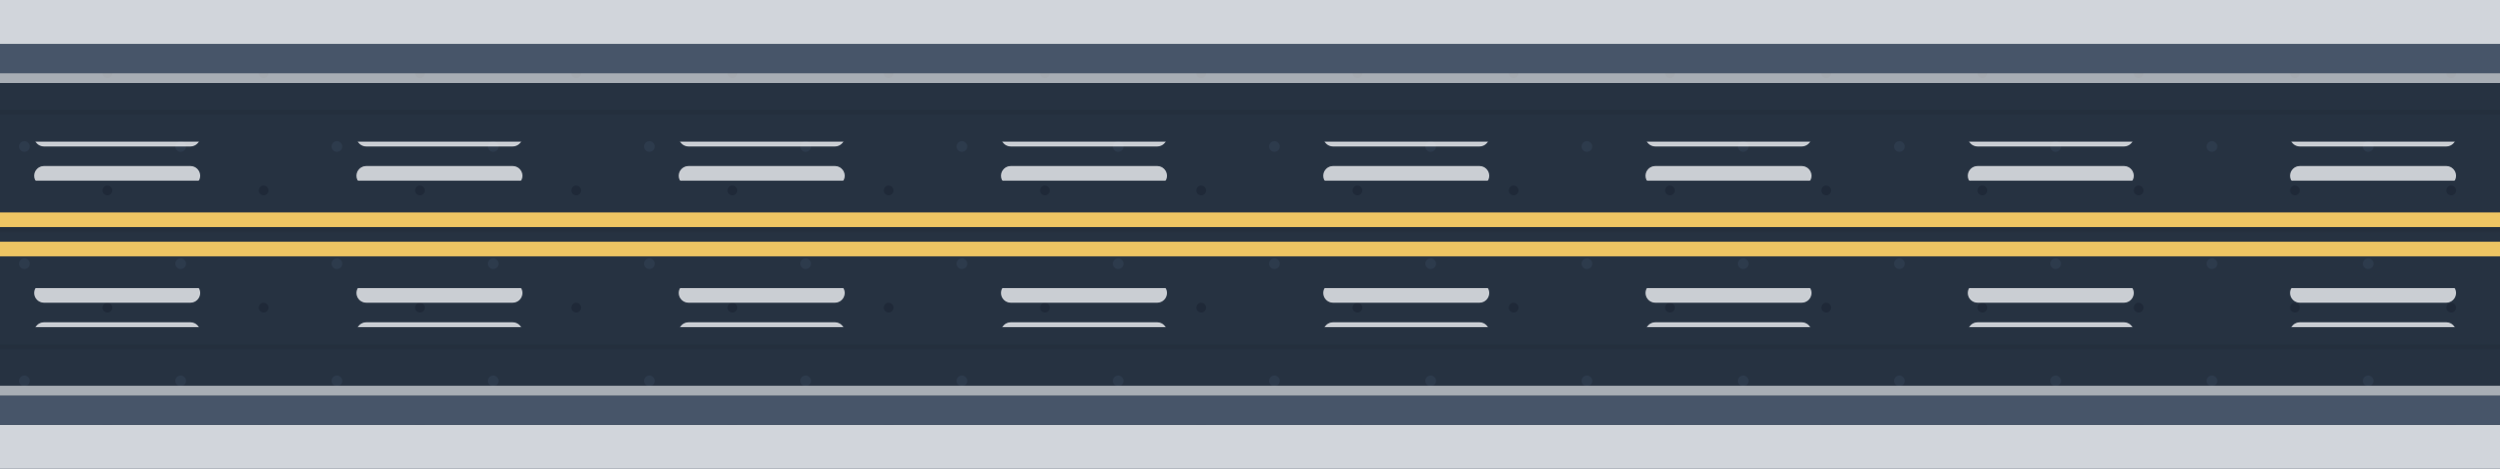
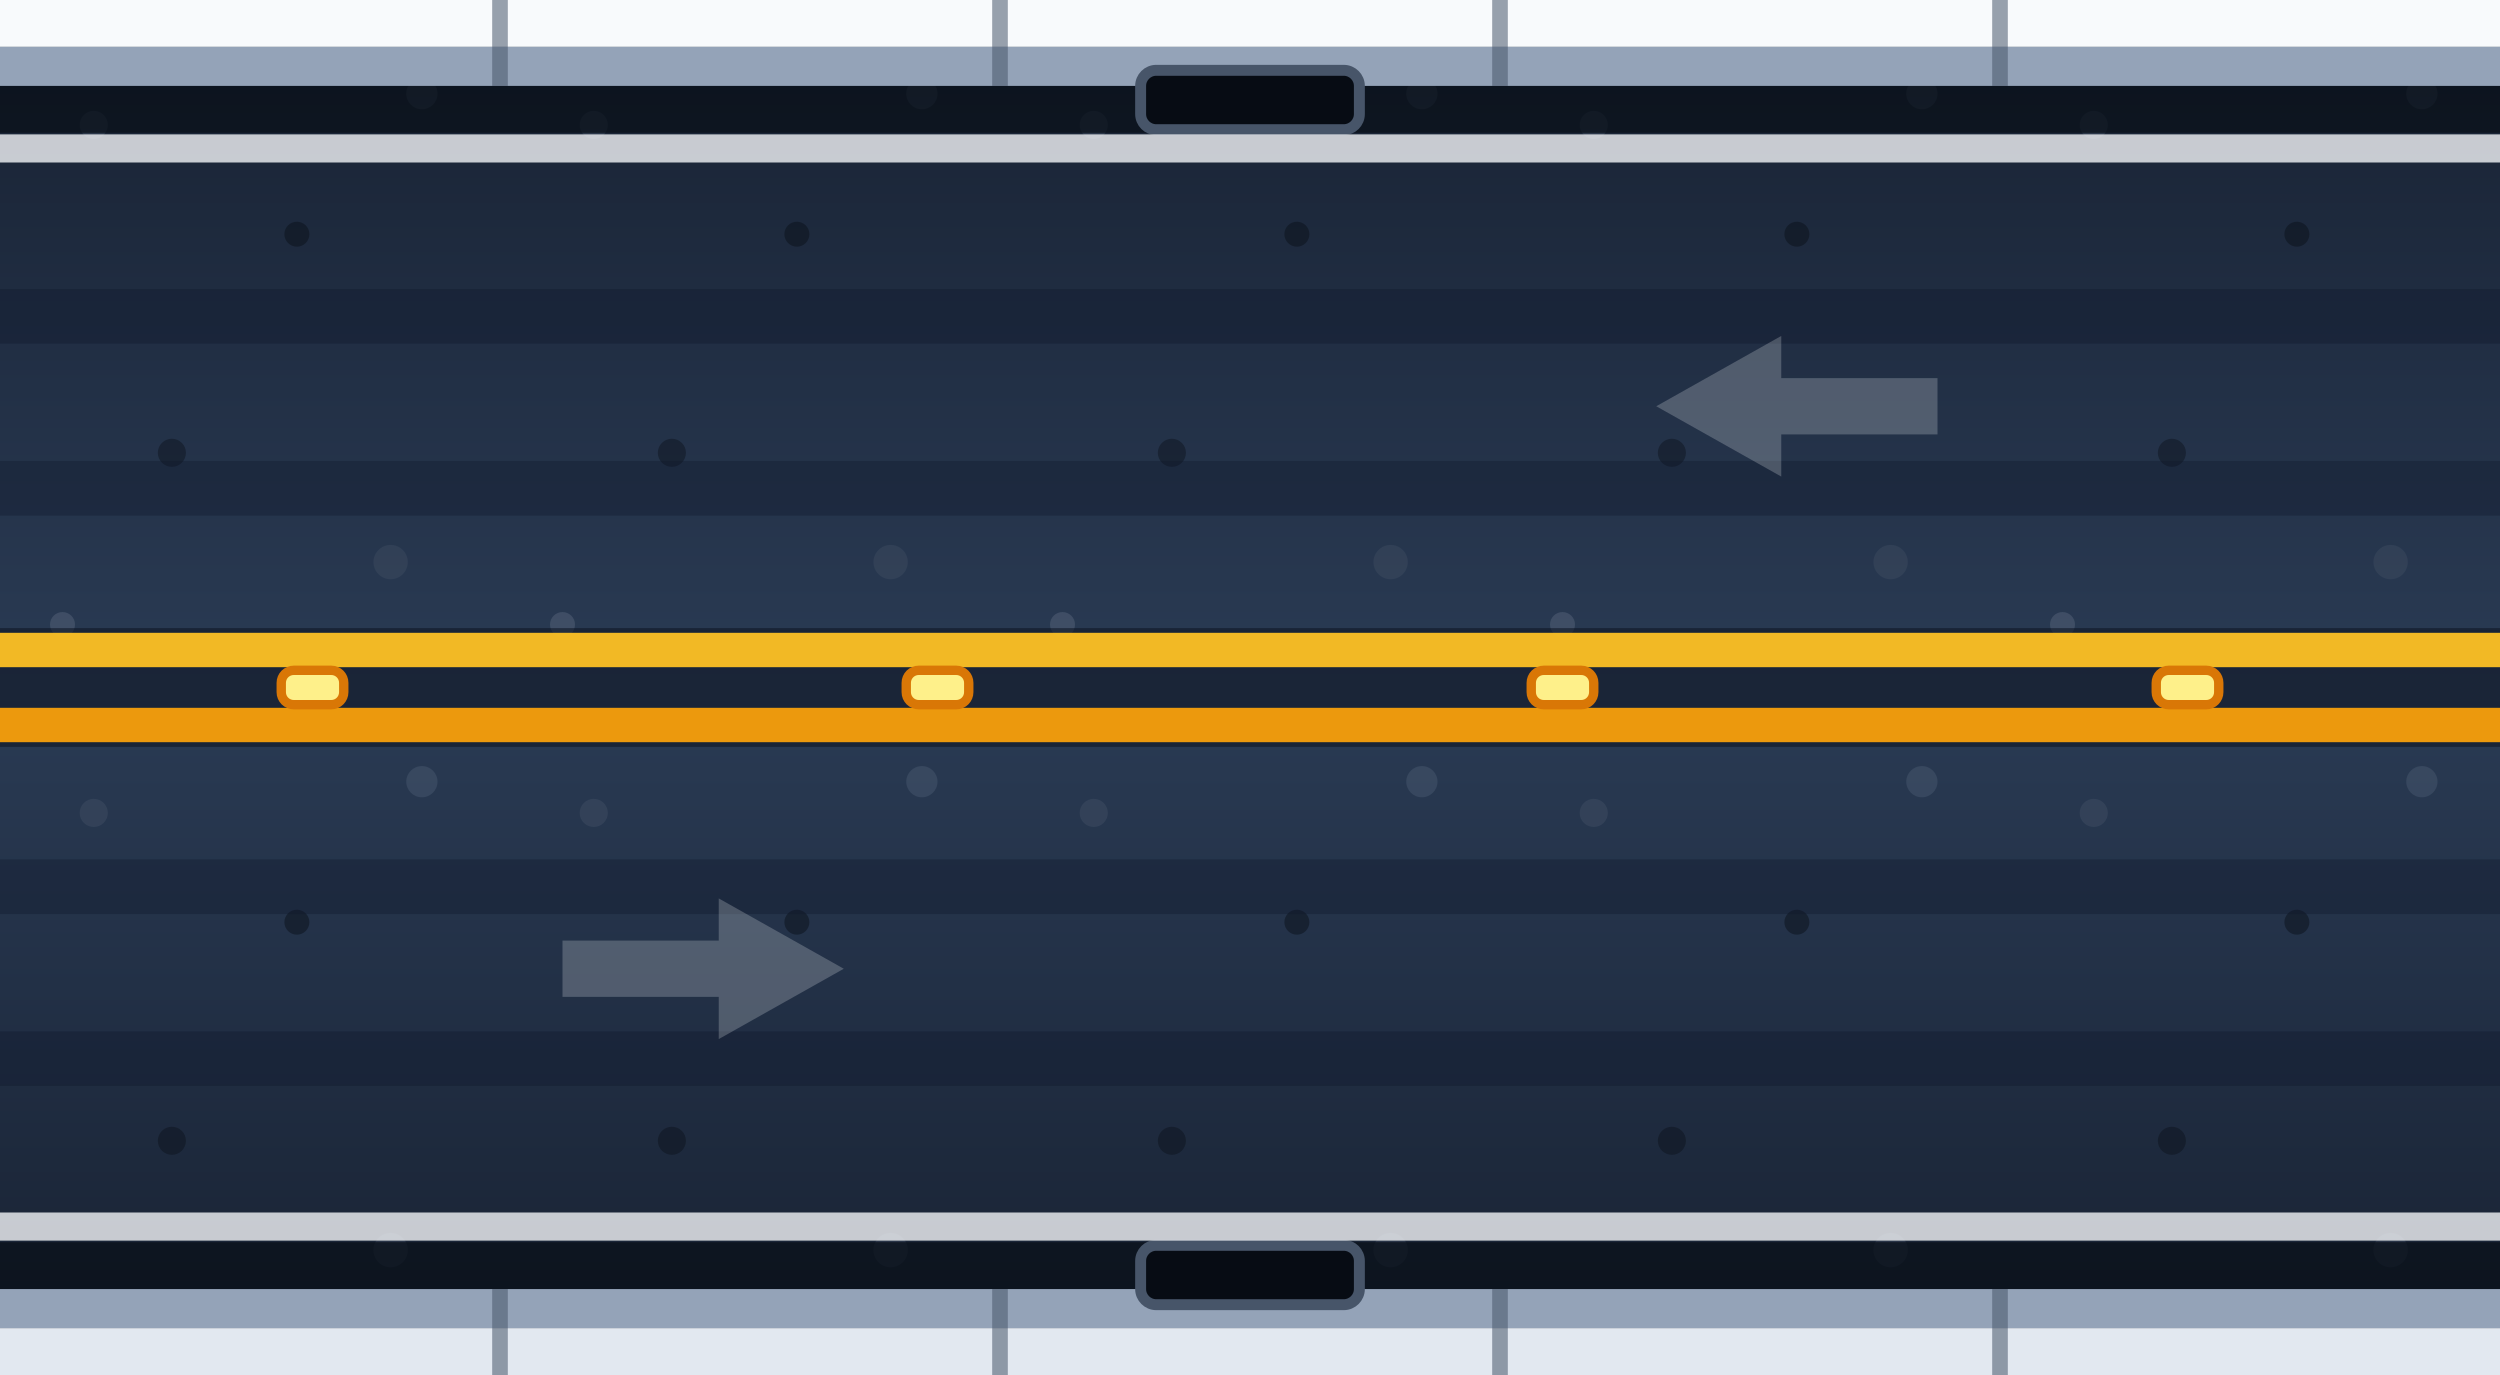
- <svg xmlns="http://www.w3.org/2000/svg" viewBox="0 0 512 96" preserveAspectRatio="none" role="img" aria-label="City horizontal road">
+ <svg xmlns="http://www.w3.org/2000/svg" viewBox="0 0 160 88" width="160" height="88" role="img" aria-label="City horizontal avenue">
  <defs>
-     <pattern id="asphaltH" width="32" height="24" patternUnits="userSpaceOnUse">
-       <rect width="32" height="24" fill="#263241" />
-       <circle cx="5" cy="6" r="1.1" fill="#334155" opacity=".55" />
-       <circle cx="22" cy="15" r="1" fill="#111827" opacity=".34" />
-       <path d="M0 23h32" stroke="#1f2937" stroke-width="1" opacity=".35" />
-     </pattern>
-     <pattern id="dashH" width="66" height="8" patternUnits="userSpaceOnUse">
-       <rect x="7" y="2" width="34" height="4" rx="2" fill="#f8fafc" opacity=".78" />
+     <linearGradient id="asphaltCrownH" x1="0" y1="0" x2="0" y2="1">
+       <stop offset="0%" stop-color="#111927" />
+       <stop offset="10%" stop-color="#1b2638" />
+       <stop offset="28%" stop-color="#223046" />
+       <stop offset="50%" stop-color="#2a3b54" />
+       <stop offset="72%" stop-color="#223046" />
+       <stop offset="90%" stop-color="#1b2638" />
+       <stop offset="100%" stop-color="#111927" />
+     </linearGradient>
+     <pattern id="asphaltGrainH" width="32" height="44" patternUnits="userSpaceOnUse">
+       <circle cx="6" cy="8" r="0.9" fill="#475569" opacity="0.38" />
+       <circle cx="19" cy="15" r="0.8" fill="#090f17" opacity="0.48" />
+       <circle cx="27" cy="6" r="1.0" fill="#64748b" opacity="0.26" />
+       <circle cx="11" cy="29" r="0.9" fill="#090f17" opacity="0.42" />
+       <circle cx="25" cy="36" r="1.1" fill="#475569" opacity="0.32" />
+       <circle cx="4" cy="40" r="0.8" fill="#cbd5e1" opacity="0.14" />
    </pattern>
  </defs>
-   <rect width="512" height="96" fill="url(#asphaltH)" />
-   <rect y="0" width="512" height="9" fill="#d1d5db" />
-   <rect y="87" width="512" height="9" fill="#d1d5db" />
-   <rect y="9" width="512" height="6" fill="#475569" />
-   <rect y="81" width="512" height="6" fill="#475569" />
-   <rect y="29" width="512" height="8" fill="url(#dashH)" />
-   <rect y="59" width="512" height="8" fill="url(#dashH)" />
-   <path d="M0 45h512M0 51h512" stroke="#ffd166" stroke-width="3" opacity=".92" />
-   <path d="M0 16h512M0 80h512" stroke="#f8fafc" stroke-width="2" opacity=".62" />
+   <rect width="160" height="88" fill="url(#asphaltCrownH)" />
+   <rect width="160" height="88" fill="url(#asphaltGrainH)" />
+   <rect x="0" y="18.5" width="160" height="3.5" fill="#0f172a" opacity="0.36" />
+   <rect x="0" y="29.5" width="160" height="3.5" fill="#0f172a" opacity="0.36" />
+   <rect x="0" y="55" width="160" height="3.5" fill="#0f172a" opacity="0.36" />
+   <rect x="0" y="66" width="160" height="3.5" fill="#0f172a" opacity="0.36" />
+   <rect x="0" y="0" width="160" height="3" fill="#f8fafc" />
+   <rect x="0" y="3" width="160" height="2.5" fill="#94a3b8" />
+   <rect x="0" y="5.5" width="160" height="3" fill="#090f17" opacity="0.72" />
+   <rect x="0" y="79.5" width="160" height="3" fill="#090f17" opacity="0.72" />
+   <rect x="0" y="82.5" width="160" height="2.5" fill="#94a3b8" />
+   <rect x="0" y="85" width="160" height="3" fill="#e2e8f0" />
+   <g stroke="#475569" stroke-width="1" opacity="0.55">
+     <line x1="32" y1="0" x2="32" y2="5.5" />
+     <line x1="64" y1="0" x2="64" y2="5.5" />
+     <line x1="96" y1="0" x2="96" y2="5.5" />
+     <line x1="128" y1="0" x2="128" y2="5.5" />
+     <line x1="32" y1="82.5" x2="32" y2="88" />
+     <line x1="64" y1="82.5" x2="64" y2="88" />
+     <line x1="96" y1="82.5" x2="96" y2="88" />
+     <line x1="128" y1="82.5" x2="128" y2="88" />
+   </g>
+   <g fill="#070c14" stroke="#475569" stroke-width="0.7">
+     <rect x="73" y="4.5" width="14" height="3.8" rx="1" />
+     <rect x="73" y="79.7" width="14" height="3.8" rx="1" />
+   </g>
+   <line x1="0" y1="9.5" x2="160" y2="9.5" stroke="#f8fafc" stroke-width="1.8" opacity="0.78" />
+   <line x1="0" y1="78.5" x2="160" y2="78.5" stroke="#f8fafc" stroke-width="1.8" opacity="0.78" />
+   <g fill="#f8fafc" opacity="0.22">
+     <path d="M 106,26 L 114,21.5 L 114,24.2 L 124,24.2 L 124,27.8 L 114,27.8 L 114,30.5 Z" />
+     <path d="M 54,62 L 46,57.5 L 46,60.2 L 36,60.2 L 36,63.8 L 46,63.8 L 46,66.5 Z" />
+   </g>
+   <rect x="0" y="40.2" width="160" height="7.6" fill="#0d1522" opacity="0.58" />
+   <line x1="0" y1="41.6" x2="160" y2="41.6" stroke="#fbbf24" stroke-width="2.2" opacity="0.96" />
+   <line x1="0" y1="46.4" x2="160" y2="46.4" stroke="#f59e0b" stroke-width="2.2" opacity="0.96" />
+   <g fill="#fef08a" stroke="#d97706" stroke-width="0.6">
+     <rect x="18" y="42.9" width="4" height="2.2" rx="0.8" />
+     <rect x="58" y="42.9" width="4" height="2.2" rx="0.8" />
+     <rect x="98" y="42.9" width="4" height="2.2" rx="0.8" />
+     <rect x="138" y="42.9" width="4" height="2.2" rx="0.8" />
+   </g>
</svg>
